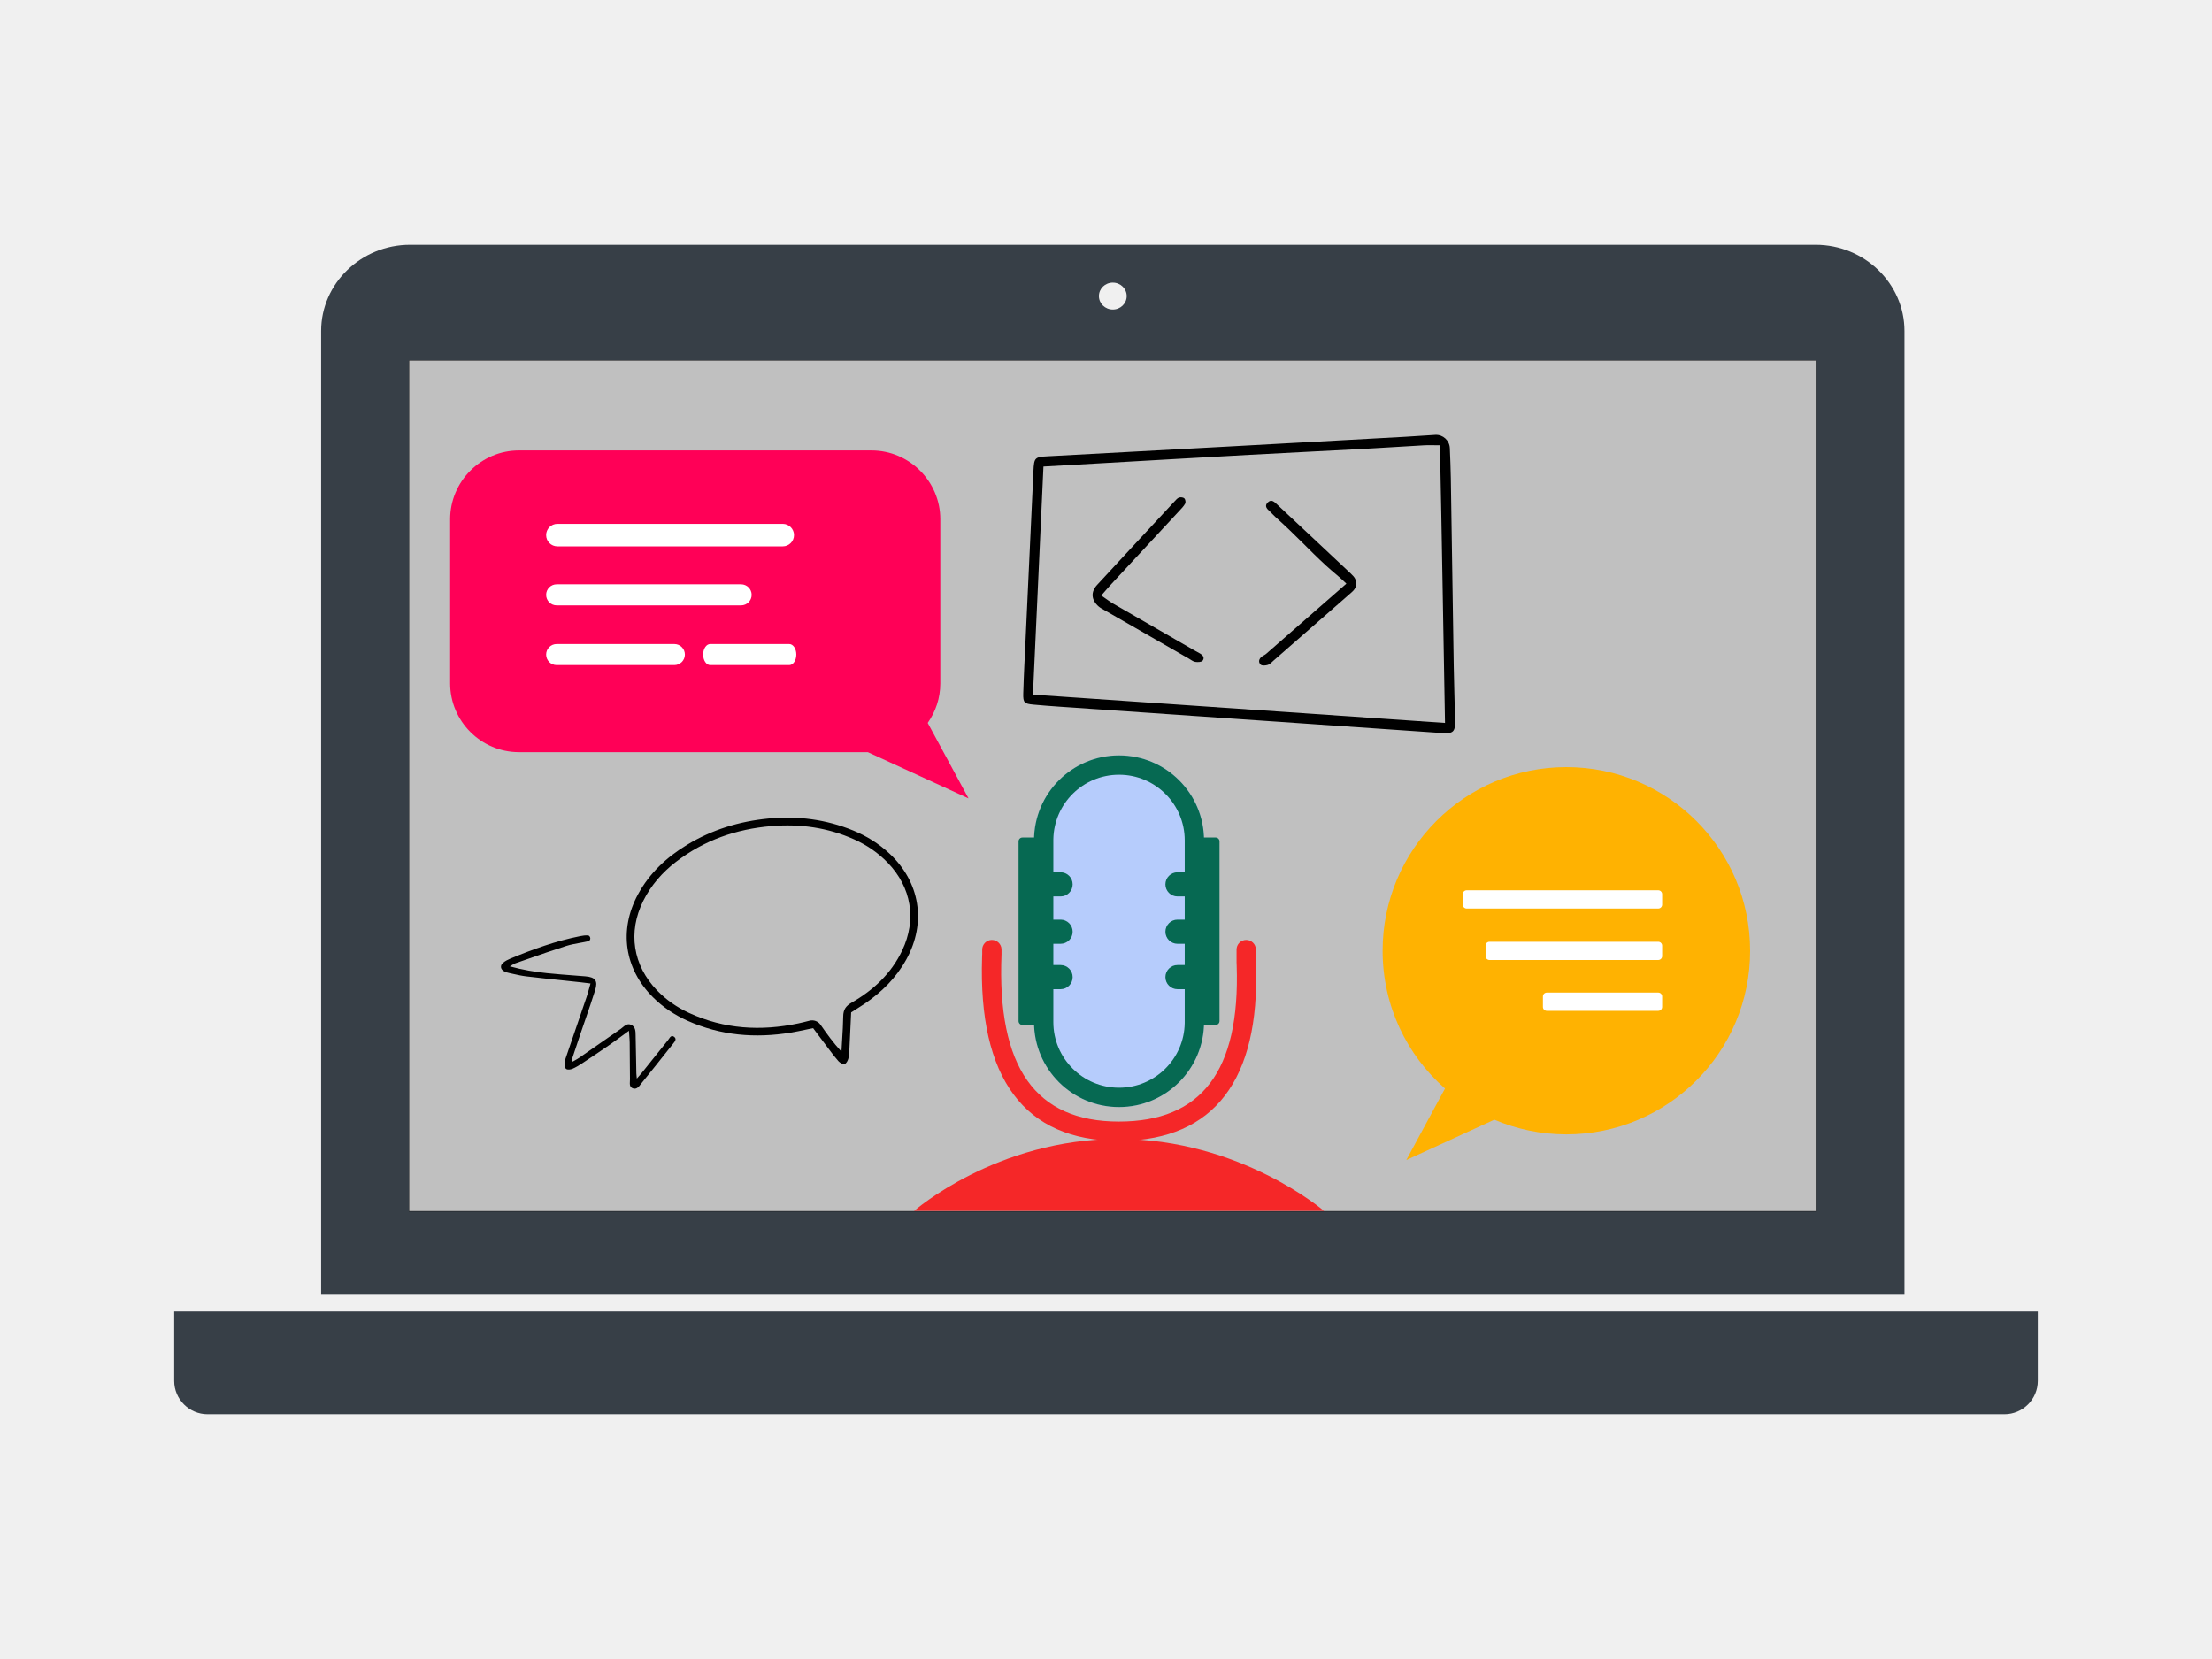
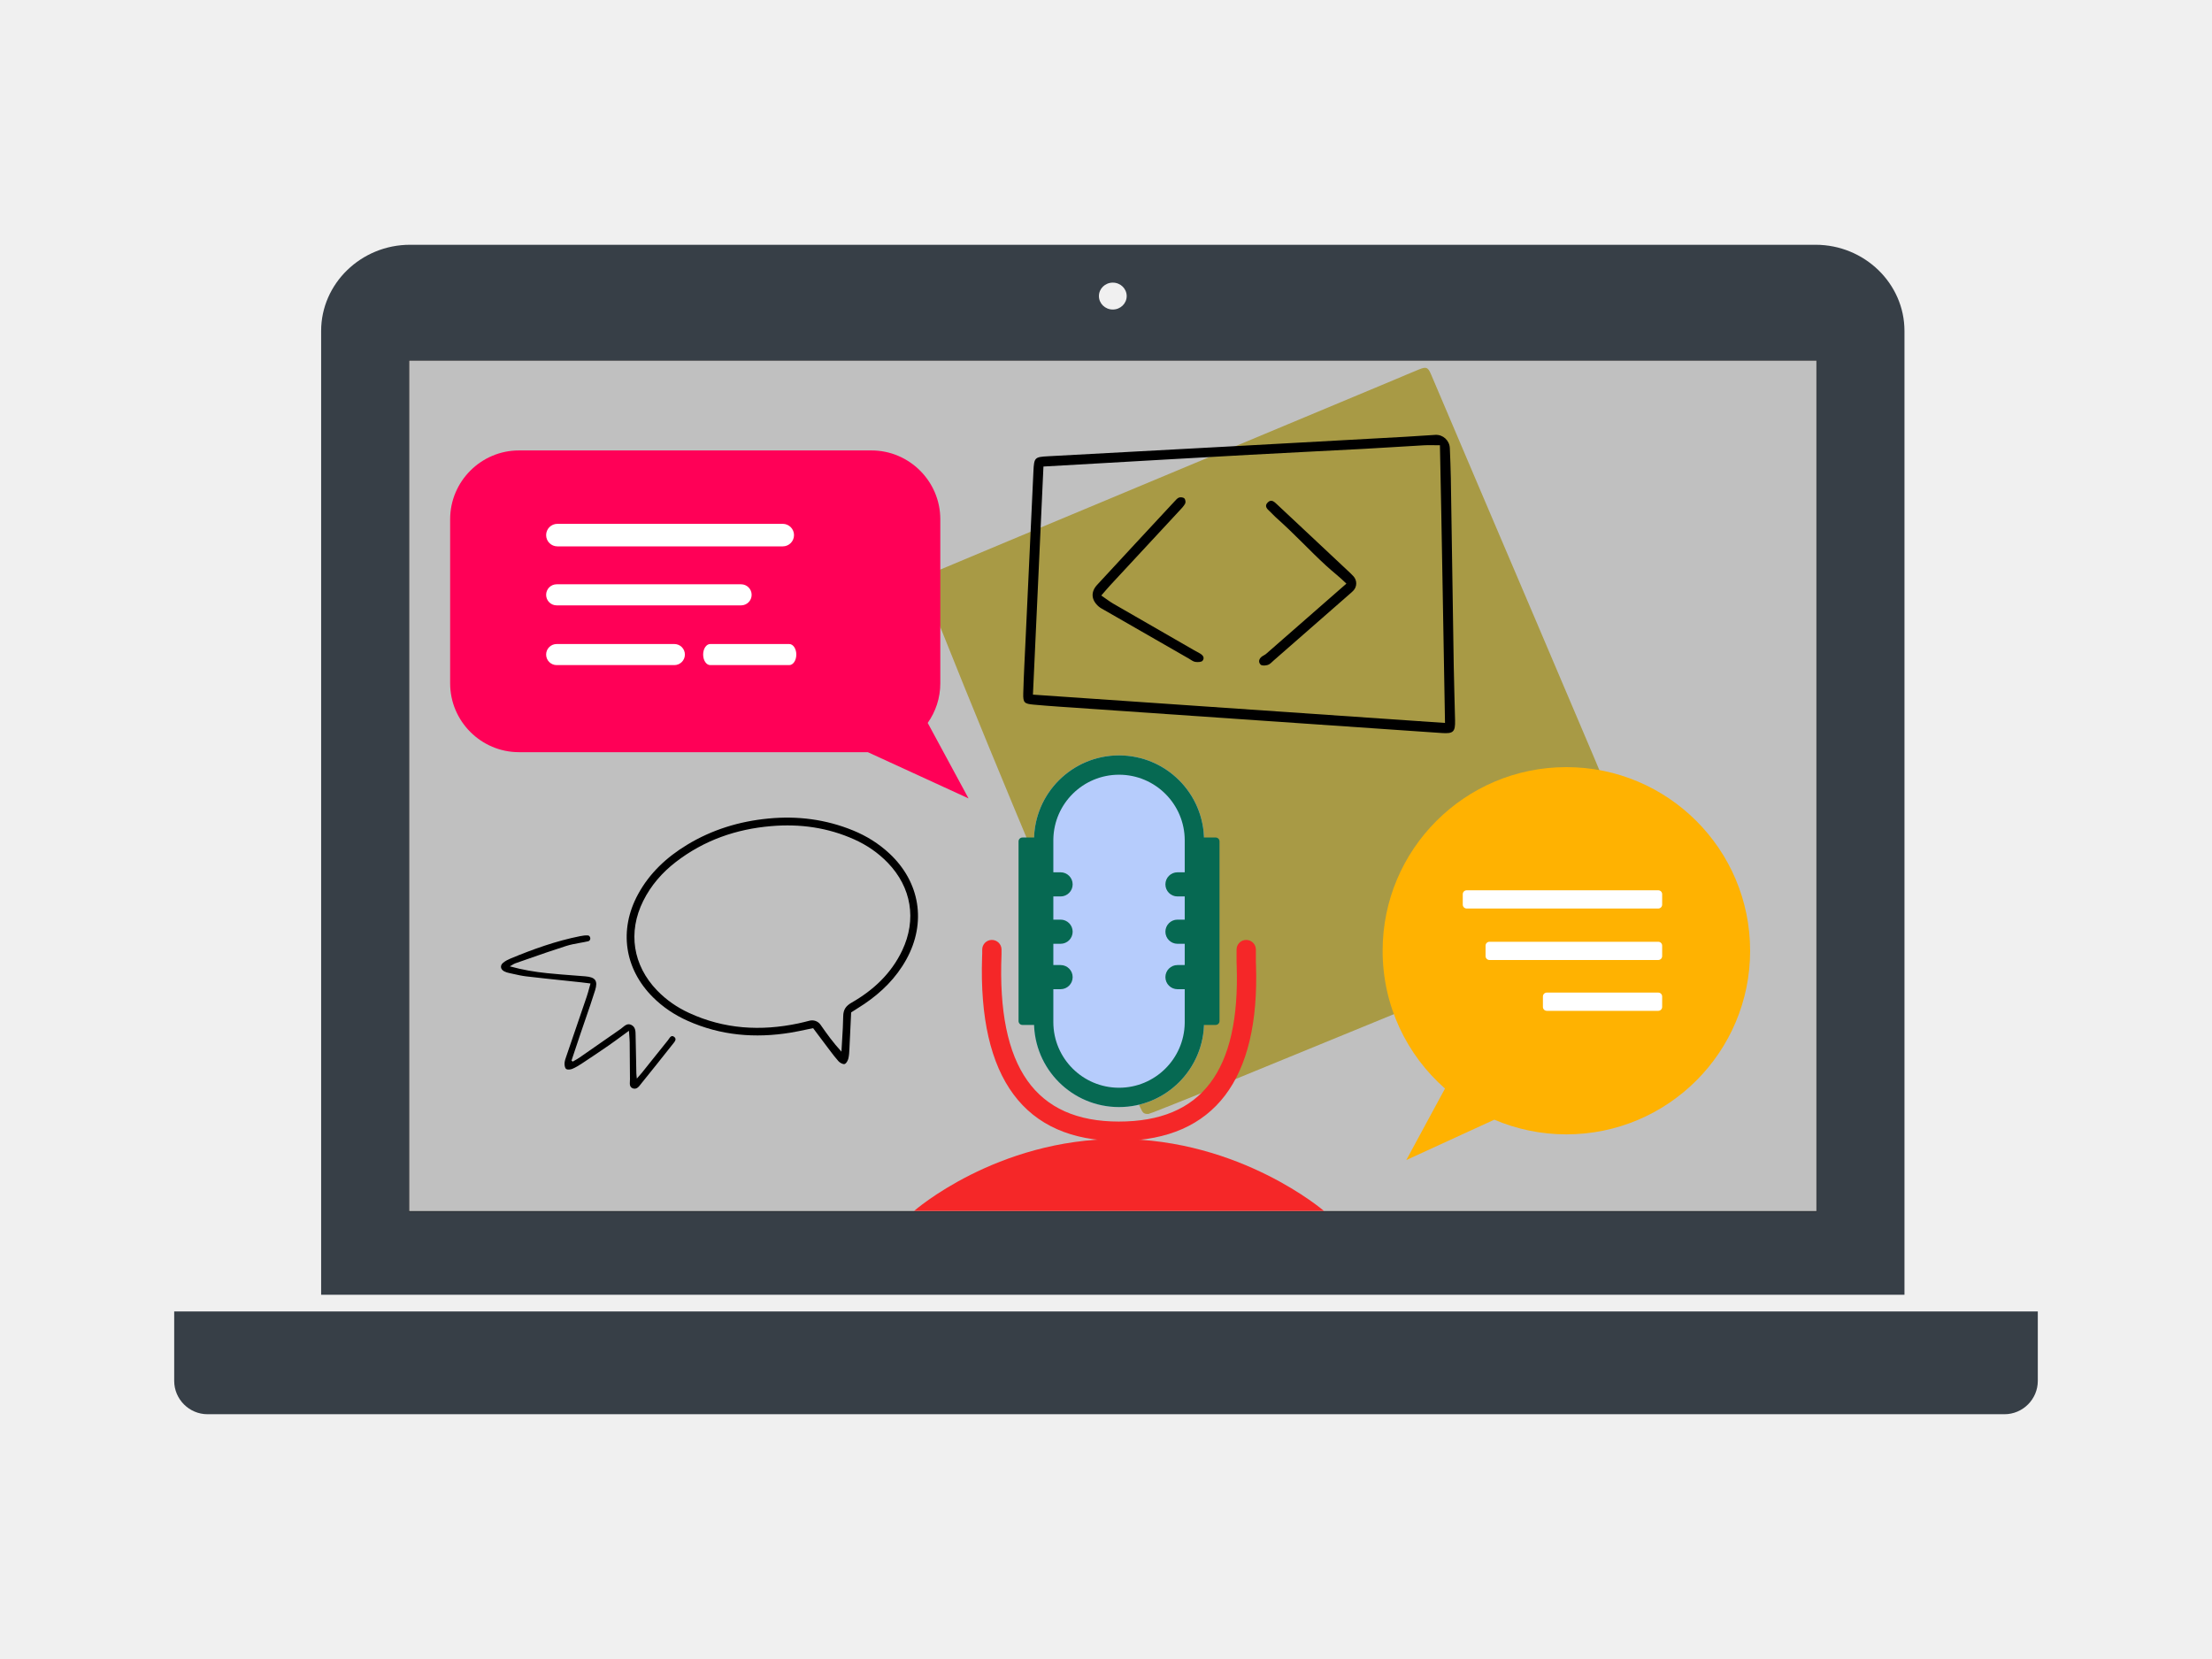
<svg xmlns="http://www.w3.org/2000/svg" width="4000" height="3000" viewBox="0 0 4000 3000" fill="none">
  <path fill-rule="evenodd" clip-rule="evenodd" d="M741.448 442.631H3283.15C3371.56 442.631 3443.89 512.732 3443.89 598.423V2341.38H580.71V598.423C580.71 512.732 653.038 442.631 741.448 442.631ZM2012.3 511.07C1998.43 511.07 1987.19 521.962 1987.19 535.4C1987.19 548.838 1998.43 559.729 2012.3 559.729C2026.17 559.729 2037.42 548.838 2037.42 535.4C2037.42 521.962 2026.17 511.07 2012.3 511.07ZM739.604 651.981H3285V2190.45H739.604V651.981Z" fill="#373F47" />
  <path d="M3285 651.982H739.603V2190.45H3285V651.982Z" fill="#C0C0C0" stroke="black" stroke-width="0.666" stroke-miterlimit="2.613" />
  <path fill-rule="evenodd" clip-rule="evenodd" d="M315.002 2371.52H3685V2497.09C3685 2530.24 3657.88 2557.37 3624.72 2557.37H375.281C342.126 2557.37 315.002 2530.24 315.002 2497.09V2371.52Z" fill="#373F47" />
+   <path fill-rule="evenodd" clip-rule="evenodd" d="M2076.72 2014.38C2070.86 2014.77 2067.32 2013 2065.25 2009.21C2062.8 2004.72 2060.61 2000.08 2058.63 1995.37C1937.92 1708.56 1815.46 1422.43 1700.17 1133.45C1690.08 1108.17 1681.53 1082.28 1672.51 1056.6C1668.03 1043.85 1668.14 1043.47 1681.11 1038C1728.85 1017.86 1776.68 997.903 1824.49 977.921C2057.18 880.706 2289.88 783.497 2522.57 686.282C2536.91 680.29 2551.17 674.085 2565.57 668.241C2579.29 662.681 2582.19 663.836 2587.88 677.187C2616.81 745.107 2645.61 813.076 2674.53 880.996C2743.49 1042.97 2812.77 1204.81 2881.35 1366.92C2917.4 1452.16 2952.26 1537.89 2987.64 1623.4C2988.72 1626.02 2989.58 1628.74 2990.72 1631.33C2993.35 1637.26 2991.36 1640.98 2985.39 1643.33C2977.36 1646.49 2969.46 1649.99 2961.47 1653.26C2695.61 1762.24 2429.75 1871.23 2163.87 1980.14C2138.28 1990.62 2112.51 2000.64 2086.81 2010.83C2083.09 2012.3 2079.25 2013.49 2076.72 2014.38Z" fill="#A89A45" />
  <path fill-rule="evenodd" clip-rule="evenodd" d="M1751.41 1443.76L1677.6 1307.26C1691.91 1286.98 1700.36 1262.36 1700.36 1235.78V938.91C1700.36 870.5 1644.39 814.529 1575.97 814.529H938.387C869.976 814.529 814 870.5 814 938.91V1235.78C814 1304.2 869.976 1360.17 938.387 1360.17H1569.29L1751.41 1443.76Z" fill="#FF0057" />
  <path fill-rule="evenodd" clip-rule="evenodd" d="M1007.95 947.27H1415.46C1426.73 947.27 1435.84 956.393 1435.84 967.648C1435.84 978.899 1426.73 988.021 1415.46 988.021H1007.95C996.696 988.021 987.573 978.899 987.573 967.648C987.573 956.393 996.696 947.27 1007.95 947.27Z" fill="white" />
  <path fill-rule="evenodd" clip-rule="evenodd" d="M1006.63 1056.58H1340.13C1350.67 1056.58 1359.21 1065.11 1359.21 1075.64C1359.21 1086.17 1350.67 1094.7 1340.13 1094.7H1006.63C996.109 1094.7 987.578 1086.17 987.578 1075.64C987.578 1065.11 996.109 1056.58 1006.63 1056.58Z" fill="white" />
  <path fill-rule="evenodd" clip-rule="evenodd" d="M1006.63 1164.6H1219.45C1229.97 1164.6 1238.5 1173.09 1238.5 1183.63C1238.5 1194.18 1229.97 1202.72 1219.45 1202.72H1006.63C996.109 1202.72 987.578 1194.18 987.578 1183.63C987.578 1173.09 996.109 1164.6 1006.63 1164.6Z" fill="white" />
  <path fill-rule="evenodd" clip-rule="evenodd" d="M1284.3 1164.6H1427.2C1434.26 1164.6 1439.99 1173.09 1439.99 1183.63C1439.99 1194.18 1434.26 1202.72 1427.2 1202.72H1284.3C1277.25 1202.72 1271.52 1194.18 1271.52 1183.63C1271.52 1173.09 1277.25 1164.6 1284.3 1164.6Z" fill="white" />
  <path fill-rule="evenodd" clip-rule="evenodd" d="M1867.88 1256.12C2118.17 1273.32 2364.6 1290.24 2613.03 1307.3C2609.87 1137.68 2607.43 971.458 2603.85 805.164C2592.02 805.164 2583.33 804.757 2574.69 805.235C2538.47 807.252 2502.27 809.736 2466.05 811.686C2397.21 815.384 2328.33 818.659 2259.5 822.441C2168.21 827.457 2076.93 832.785 1985.65 837.986C1953.26 839.83 1920.87 841.688 1886.89 843.629C1880.54 981.521 1874.27 1117.45 1867.88 1256.12ZM2595.64 786.384C2609.48 785.661 2621.2 796.554 2621.76 810.392C2622.53 829.388 2623.28 847.263 2623.57 865.152C2625.45 978.351 2627.01 1091.56 2628.84 1204.76C2629.37 1237.4 2630.51 1270.03 2631.24 1302.67C2631.71 1323.45 2628.04 1326.97 2607.37 1325.55C2481.35 1316.91 2355.33 1308.21 2229.32 1299.52C2124.3 1292.29 2019.29 1285.07 1914.28 1277.79C1899.07 1276.74 1883.87 1275.57 1868.69 1274.17C1852.34 1272.64 1849.91 1270.64 1850.37 1253.98C1851.27 1221.34 1853.08 1188.74 1854.59 1156.12C1859.29 1054.66 1863.95 953.185 1868.79 851.729C1869.96 827.266 1871.21 826.343 1895.19 825.054C2004.66 819.159 2114.13 813.271 2223.59 807.308C2329.43 801.545 2435.26 795.714 2541.09 789.844C2559.21 788.841 2577.31 787.387 2595.42 786.396C2595.5 786.393 2595.57 786.389 2595.64 786.384ZM2447.29 1041.86C2454.31 1049.39 2454.28 1061.08 2446.99 1068.36C2445.79 1069.56 2444.58 1070.71 2443.33 1071.81C2396.67 1112.78 2349.89 1153.62 2303.12 1194.45C2299.83 1197.33 2296.67 1201.1 2292.76 1202.36C2288.72 1203.67 2282.07 1204.24 2279.7 1201.93C2274.99 1197.34 2276.4 1191.22 2282.12 1187.07C2284.48 1185.37 2287.34 1184.29 2289.51 1182.4C2337.36 1140.62 2385.14 1098.78 2434.71 1055.4C2422.43 1043.16 2411.28 1035.06 2398.19 1023.04C2366.46 993.897 2345.28 969.735 2306.23 934.74C2302.69 931.564 2299.73 927.946 2296.23 924.82C2291.07 920.216 2285.89 915.037 2292.57 908.48C2299.24 901.941 2304.57 907.71 2309.36 912.165C2327.55 929.078 2345.62 946.114 2363.74 963.091C2389.86 987.561 2416.05 1011.95 2442.05 1036.55C2443.84 1038.24 2445.56 1040.01 2447.29 1041.86ZM1991.47 1076.85C2000.27 1082.9 2006.33 1087.67 2012.95 1091.51C2061.72 1119.75 2110.58 1147.8 2159.44 1175.89C2162.56 1177.69 2165.75 1179.41 2168.93 1181.11C2174.59 1184.16 2179.16 1188.84 2174.72 1194.71C2172.71 1197.38 2165.86 1197.56 2161.48 1196.92C2157.45 1196.33 2153.75 1193.22 2150 1191.06C2099.24 1161.95 2048.49 1132.81 1997.75 1103.65C1994 1101.49 1989.99 1099.56 1986.75 1096.75C1973.32 1085.07 1972.04 1070.55 1983.89 1057.7C2030.47 1007.18 2077.27 956.87 2124.04 906.536C2126.48 903.922 2129.05 900.717 2132.19 899.7C2135.05 898.771 2139.85 899.341 2141.77 901.274C2143.65 903.159 2144.4 908.404 2143.1 910.765C2140.37 915.711 2136.14 919.888 2132.22 924.108C2090.93 968.669 2049.56 1013.17 2008.25 1057.72C2003.39 1062.97 1998.81 1068.47 1991.47 1076.85Z" fill="black" />
  <path d="M2177.3 1519.73C2177.3 1434.82 2108.47 1365.99 2023.56 1365.99C1938.65 1365.99 1869.82 1434.82 1869.82 1519.73V1848.18C1869.82 1933.09 1938.65 2001.93 2023.56 2001.93C2108.47 2001.93 2177.3 1933.09 2177.3 1848.18V1519.73Z" fill="#B6CCFC" />
  <path fill-rule="evenodd" clip-rule="evenodd" d="M2177.3 1519.73C2177.3 1434.82 2108.47 1365.99 2023.56 1365.99C1938.65 1365.99 1869.82 1434.82 1869.82 1519.73V1848.18C1869.82 1933.09 1938.65 2001.93 2023.56 2001.93C2108.47 2001.93 2177.3 1933.09 2177.3 1848.18V1519.73ZM1904.78 1517.77C1905.83 1453.06 1958.61 1400.93 2023.56 1400.93C2089.17 1400.93 2142.36 1454.12 2142.36 1519.73V1848.18L2142.35 1850.15C2141.3 1914.85 2088.52 1966.98 2023.56 1966.98C1957.95 1966.98 1904.76 1913.79 1904.76 1848.18V1519.73L1904.78 1517.77Z" fill="#066952" />
  <path fill-rule="evenodd" clip-rule="evenodd" d="M1848.85 1514.49C1845 1514.49 1841.87 1517.62 1841.87 1521.48V1846.44C1841.87 1850.3 1845 1853.42 1848.85 1853.42H1890.78C1894.64 1853.42 1897.77 1850.3 1897.77 1846.44V1788.78H1917.86C1929.93 1788.78 1939.7 1779.01 1939.7 1766.94C1939.7 1754.88 1929.93 1745.11 1917.86 1745.11H1897.77V1706.67H1917.86C1929.93 1706.67 1939.7 1696.89 1939.7 1684.83C1939.7 1672.77 1929.93 1662.99 1917.86 1662.99H1897.77V1621.06H1917.86C1929.93 1621.06 1939.7 1611.29 1939.7 1599.23C1939.7 1587.16 1929.93 1577.39 1917.86 1577.39H1897.77V1521.48C1897.77 1517.62 1894.64 1514.49 1890.78 1514.49H1848.85Z" fill="#066952" />
  <path fill-rule="evenodd" clip-rule="evenodd" d="M2198.27 1514.49C2202.13 1514.49 2205.26 1517.62 2205.26 1521.48V1846.44C2205.26 1850.3 2202.13 1853.42 2198.27 1853.42H2156.34C2152.48 1853.42 2149.35 1850.3 2149.35 1846.44V1788.78H2129.26C2117.2 1788.78 2107.42 1779.01 2107.42 1766.94C2107.42 1754.88 2117.2 1745.11 2129.26 1745.11H2149.35V1706.67H2129.26C2117.2 1706.67 2107.42 1696.89 2107.42 1684.83C2107.42 1672.77 2117.2 1662.99 2129.26 1662.99H2149.35V1621.06H2129.26C2117.2 1621.06 2107.42 1611.29 2107.42 1599.23C2107.42 1587.16 2117.2 1577.39 2129.26 1577.39H2149.35V1521.48C2149.35 1517.62 2152.48 1514.49 2156.34 1514.49H2198.27Z" fill="#066952" />
  <path d="M2253.57 1699.68C2263.06 1699.68 2270.78 1707.24 2271.04 1716.66L2271.04 1717.15L2271.04 1739.54L2271.26 1745.51C2277.93 1952.18 2196.03 2060.86 2028.42 2063.04L2023.26 2063.07C1851.94 2063.07 1768.74 1949.32 1775.92 1730.95L1776.15 1724.68L1776.15 1717.15C1776.15 1707.67 1783.71 1699.95 1793.13 1699.69L1793.62 1699.68C1803.11 1699.68 1810.83 1707.24 1811.08 1716.66L1811.09 1717.15V1725.37L1811.08 1725.73C1802.71 1930.47 1872.67 2028.13 2023.26 2028.13C2172.59 2028.13 2242.62 1937.14 2236.33 1746.38L2236.12 1740.57L2236.1 1740.22V1717.15C2236.1 1707.5 2243.92 1699.68 2253.57 1699.68Z" fill="#F52728" />
  <path fill-rule="evenodd" clip-rule="evenodd" d="M1652.98 2189.73C1652.98 2189.73 1801.09 2059.58 2022.25 2059.58C2243.42 2059.58 2394.15 2189.73 2394.15 2189.73H1652.98Z" fill="#F52728" />
  <g clip-path="url(#clip0_0_1)">
    <path fill-rule="evenodd" clip-rule="evenodd" d="M1538.29 1849.13C1538.57 1843.06 1538.85 1836.94 1539.14 1830.75C1542.02 1828.91 1544.76 1827.18 1547.42 1825.5C1552.94 1822.02 1558.07 1818.79 1563.09 1815.39C1594.29 1794.26 1620.45 1768.33 1638.84 1735.16C1675.72 1668.59 1663.9 1594.97 1608.07 1543.14C1588.89 1525.33 1566.97 1511.69 1542.83 1501.8C1493.47 1481.59 1442.18 1475.03 1389.08 1480.2C1336.7 1485.3 1287.7 1500.29 1242.67 1527.55C1205.44 1550.08 1174.44 1578.92 1153.52 1617.6C1118.82 1681.76 1129.16 1751.95 1180.75 1803.34C1198.91 1821.41 1219.89 1835.37 1243.21 1845.82C1303.13 1872.66 1365.64 1877.85 1429.87 1867.32C1439.33 1865.77 1448.71 1863.77 1457.95 1861.81C1462.12 1860.92 1466.26 1860.04 1470.36 1859.22C1473.15 1862.94 1475.87 1866.58 1478.54 1870.15C1484.64 1878.31 1490.48 1886.13 1496.4 1893.9C1497.66 1895.57 1498.92 1897.24 1500.18 1898.91C1505.35 1905.78 1510.53 1912.66 1516.27 1919.04C1518.88 1921.94 1524.34 1924.96 1527.35 1924.07C1530.44 1923.15 1533.26 1917.78 1534.17 1913.89C1535.47 1908.34 1535.74 1902.52 1536.01 1896.75C1536.05 1895.77 1536.1 1894.79 1536.15 1893.81C1536.91 1879.02 1537.6 1864.23 1538.29 1849.13ZM1522.83 1880.68C1522.42 1887.38 1521.99 1894.33 1521.6 1901.66C1506.42 1885.28 1495.06 1869.26 1483.84 1853.13C1479.39 1846.74 1471.43 1843.79 1463.88 1845.74C1457.2 1847.47 1450.57 1849.16 1443.88 1850.58C1375.9 1864.99 1309.6 1861.09 1245.86 1831.63C1224.23 1821.64 1204.84 1808.23 1188.22 1791.03C1144.4 1745.69 1135.07 1685.63 1163.11 1629.24C1177.15 1601.01 1197.37 1577.79 1222.2 1558.67C1273.1 1519.47 1331.02 1499.18 1394.98 1493.85C1447.17 1489.49 1497.06 1496.54 1544.82 1517.97C1567.63 1528.21 1587.98 1542.12 1605.39 1560.16C1648.27 1604.59 1657.97 1663.05 1631.39 1718.89C1611.59 1760.51 1579.35 1790.56 1540 1813.08C1529.34 1819.18 1524.95 1825.95 1524.79 1837.86C1524.61 1851.7 1523.76 1865.54 1522.83 1880.68Z" fill="black" />
    <path d="M1124.58 1873.31C1128.62 1870.35 1132.84 1867.25 1137.34 1863.98C1137.54 1867 1137.74 1869.72 1137.94 1872.24C1138.31 1877.17 1138.63 1881.31 1138.68 1885.46C1138.8 1895.72 1138.85 1905.98 1138.91 1916.25C1138.97 1928 1139.03 1939.75 1139.19 1951.51C1139.21 1952.67 1139.14 1953.9 1139.06 1955.15C1138.75 1960.5 1138.42 1966.19 1144.83 1968.24C1151.21 1970.28 1155.12 1965.2 1158.58 1960.72C1159.08 1960.06 1159.58 1959.42 1160.07 1958.81C1177.56 1937.28 1194.79 1915.55 1212.02 1893.81C1213.54 1891.89 1215.07 1889.97 1216.59 1888.05C1216.86 1887.71 1217.14 1887.36 1217.43 1887C1220.42 1883.33 1224.04 1878.89 1219.21 1875.07C1214.5 1871.34 1211.79 1875.35 1209.42 1878.87C1208.86 1879.69 1208.33 1880.48 1207.79 1881.14C1197.49 1893.82 1187.3 1906.61 1177.12 1919.39C1171.91 1925.93 1166.71 1932.46 1161.48 1938.98C1159.78 1941.11 1157.97 1943.16 1155.71 1945.73C1154.49 1947.12 1153.14 1948.66 1151.6 1950.44C1151.41 1948.51 1151.25 1947 1151.11 1945.75C1150.88 1943.62 1150.73 1942.26 1150.7 1940.89C1150.55 1933.14 1150.42 1925.39 1150.29 1917.64C1150.05 1903.38 1149.81 1889.12 1149.43 1874.86C1149.41 1873.97 1149.4 1873.06 1149.39 1872.15C1149.32 1864.73 1149.24 1856.83 1141.21 1853.19C1134.94 1850.34 1130.32 1854.18 1125.82 1857.91C1124.57 1858.95 1123.33 1859.98 1122.07 1860.85C1111.25 1868.36 1100.44 1875.89 1089.64 1883.42C1075.74 1893.11 1061.83 1902.8 1047.9 1912.44C1045.22 1914.29 1042.38 1915.9 1039.53 1917.5C1038.24 1918.22 1036.95 1918.95 1035.68 1919.7C1035.13 1919.25 1034.85 1919.02 1034.58 1918.79C1034.3 1918.56 1034.02 1918.33 1033.47 1917.88C1035.12 1912.92 1036.77 1907.96 1038.42 1903C1042.22 1891.58 1046.02 1880.16 1049.87 1868.76C1052.71 1860.37 1055.6 1852 1058.49 1843.62C1064.56 1826.03 1070.64 1808.43 1076.19 1790.66C1081.58 1773.4 1076.46 1766.99 1058.51 1765.54C1051.88 1765 1045.26 1764.5 1038.63 1763.99C1022.1 1762.72 1005.58 1761.46 989.098 1759.76C967.221 1757.5 945.507 1753.96 921.872 1747.45C923.596 1746.5 925.022 1745.64 926.272 1744.9C928.523 1743.55 930.201 1742.55 932.008 1741.92C938.959 1739.51 945.905 1737.08 952.851 1734.66C976.403 1726.42 999.957 1718.19 1023.73 1710.64C1031.81 1708.08 1040.22 1706.55 1048.64 1705.03C1053.68 1704.12 1058.72 1703.21 1063.7 1702.07C1063.97 1702.01 1064.24 1701.91 1064.5 1701.79C1068.05 1700.17 1068.4 1695.17 1065.48 1692.56C1064.88 1692.03 1064.27 1691.67 1063.64 1691.6C1058.77 1691.13 1053.67 1691.93 1048.8 1692.9C1005.31 1701.6 963.752 1716.47 922.895 1733.47C918.313 1735.37 913.709 1737.76 909.905 1740.9C903.872 1745.87 904.827 1752.74 911.731 1756.48C914.492 1757.98 917.671 1758.87 920.768 1759.53C923.273 1760.07 925.776 1760.63 928.28 1761.19C936.008 1762.93 943.744 1764.67 951.57 1765.59C974.491 1768.29 997.443 1770.71 1020.4 1773.12C1030.47 1774.18 1040.55 1775.24 1050.62 1776.33C1054.08 1776.7 1057.53 1777.15 1061.43 1777.65C1063.42 1777.91 1065.53 1778.18 1067.82 1778.47C1066.95 1781.5 1066.17 1784.35 1065.43 1787.06C1063.94 1792.52 1062.59 1797.45 1060.95 1802.28C1054 1822.76 1046.98 1843.23 1039.96 1863.69C1034.95 1878.31 1029.93 1892.94 1024.94 1907.57C1024.67 1908.35 1024.4 1909.14 1024.12 1909.93C1022.71 1913.92 1021.28 1917.97 1020.92 1922.07C1020.6 1925.74 1021.34 1931.13 1023.72 1932.96C1026.11 1934.8 1031.55 1934.23 1034.89 1932.84C1041.14 1930.23 1047.03 1926.56 1052.74 1922.8C1068.74 1912.26 1084.67 1901.61 1100.43 1890.7C1108.3 1885.25 1116.03 1879.58 1124.58 1873.31Z" fill="black" />
  </g>
  <path fill-rule="evenodd" clip-rule="evenodd" d="M3164.79 1719.3C3164.79 1902.63 3016.03 2051.29 2832.45 2051.29C2786.17 2051.29 2742.2 2041.78 2702.23 2024.73L2543.04 2097.74L2613.01 1968.44C2543.84 1907.66 2500.21 1818.64 2500.21 1719.3C2500.21 1535.86 2648.98 1387.2 2832.45 1387.2C3016.03 1387.2 3164.79 1535.86 3164.79 1719.3Z" fill="#FFB201" />
  <path d="M2652.21 1609.91H2998.64C3002.55 1609.91 3005.71 1613.07 3005.71 1616.98V1635.83C3005.71 1639.74 3002.55 1642.9 2998.64 1642.9H2652.21C2648.31 1642.9 2645.14 1639.74 2645.14 1635.83V1616.98C2645.14 1613.07 2648.31 1609.91 2652.21 1609.91Z" fill="white" />
  <path d="M2693.45 1703H2998.64C3002.55 1703 3005.71 1706.16 3005.71 1710.07V1728.92C3005.71 1732.83 3002.55 1735.99 2998.64 1735.99H2693.45C2689.55 1735.99 2686.38 1732.83 2686.38 1728.92V1710.07C2686.38 1706.16 2689.55 1703 2693.45 1703Z" fill="white" />
  <path d="M2797.15 1794.91H2998.64C3002.55 1794.91 3005.71 1798.07 3005.71 1801.98V1820.83C3005.71 1824.74 3002.55 1827.9 2998.64 1827.9H2797.15C2793.24 1827.9 2790.08 1824.74 2790.08 1820.83V1801.98C2790.08 1798.07 2793.24 1794.91 2797.15 1794.91Z" fill="white" />
  <defs>
    <clipPath id="clip0_0_1">
      <rect width="754.138" height="498.288" fill="white" transform="translate(905.911 1477.93)" />
    </clipPath>
  </defs>
</svg>
